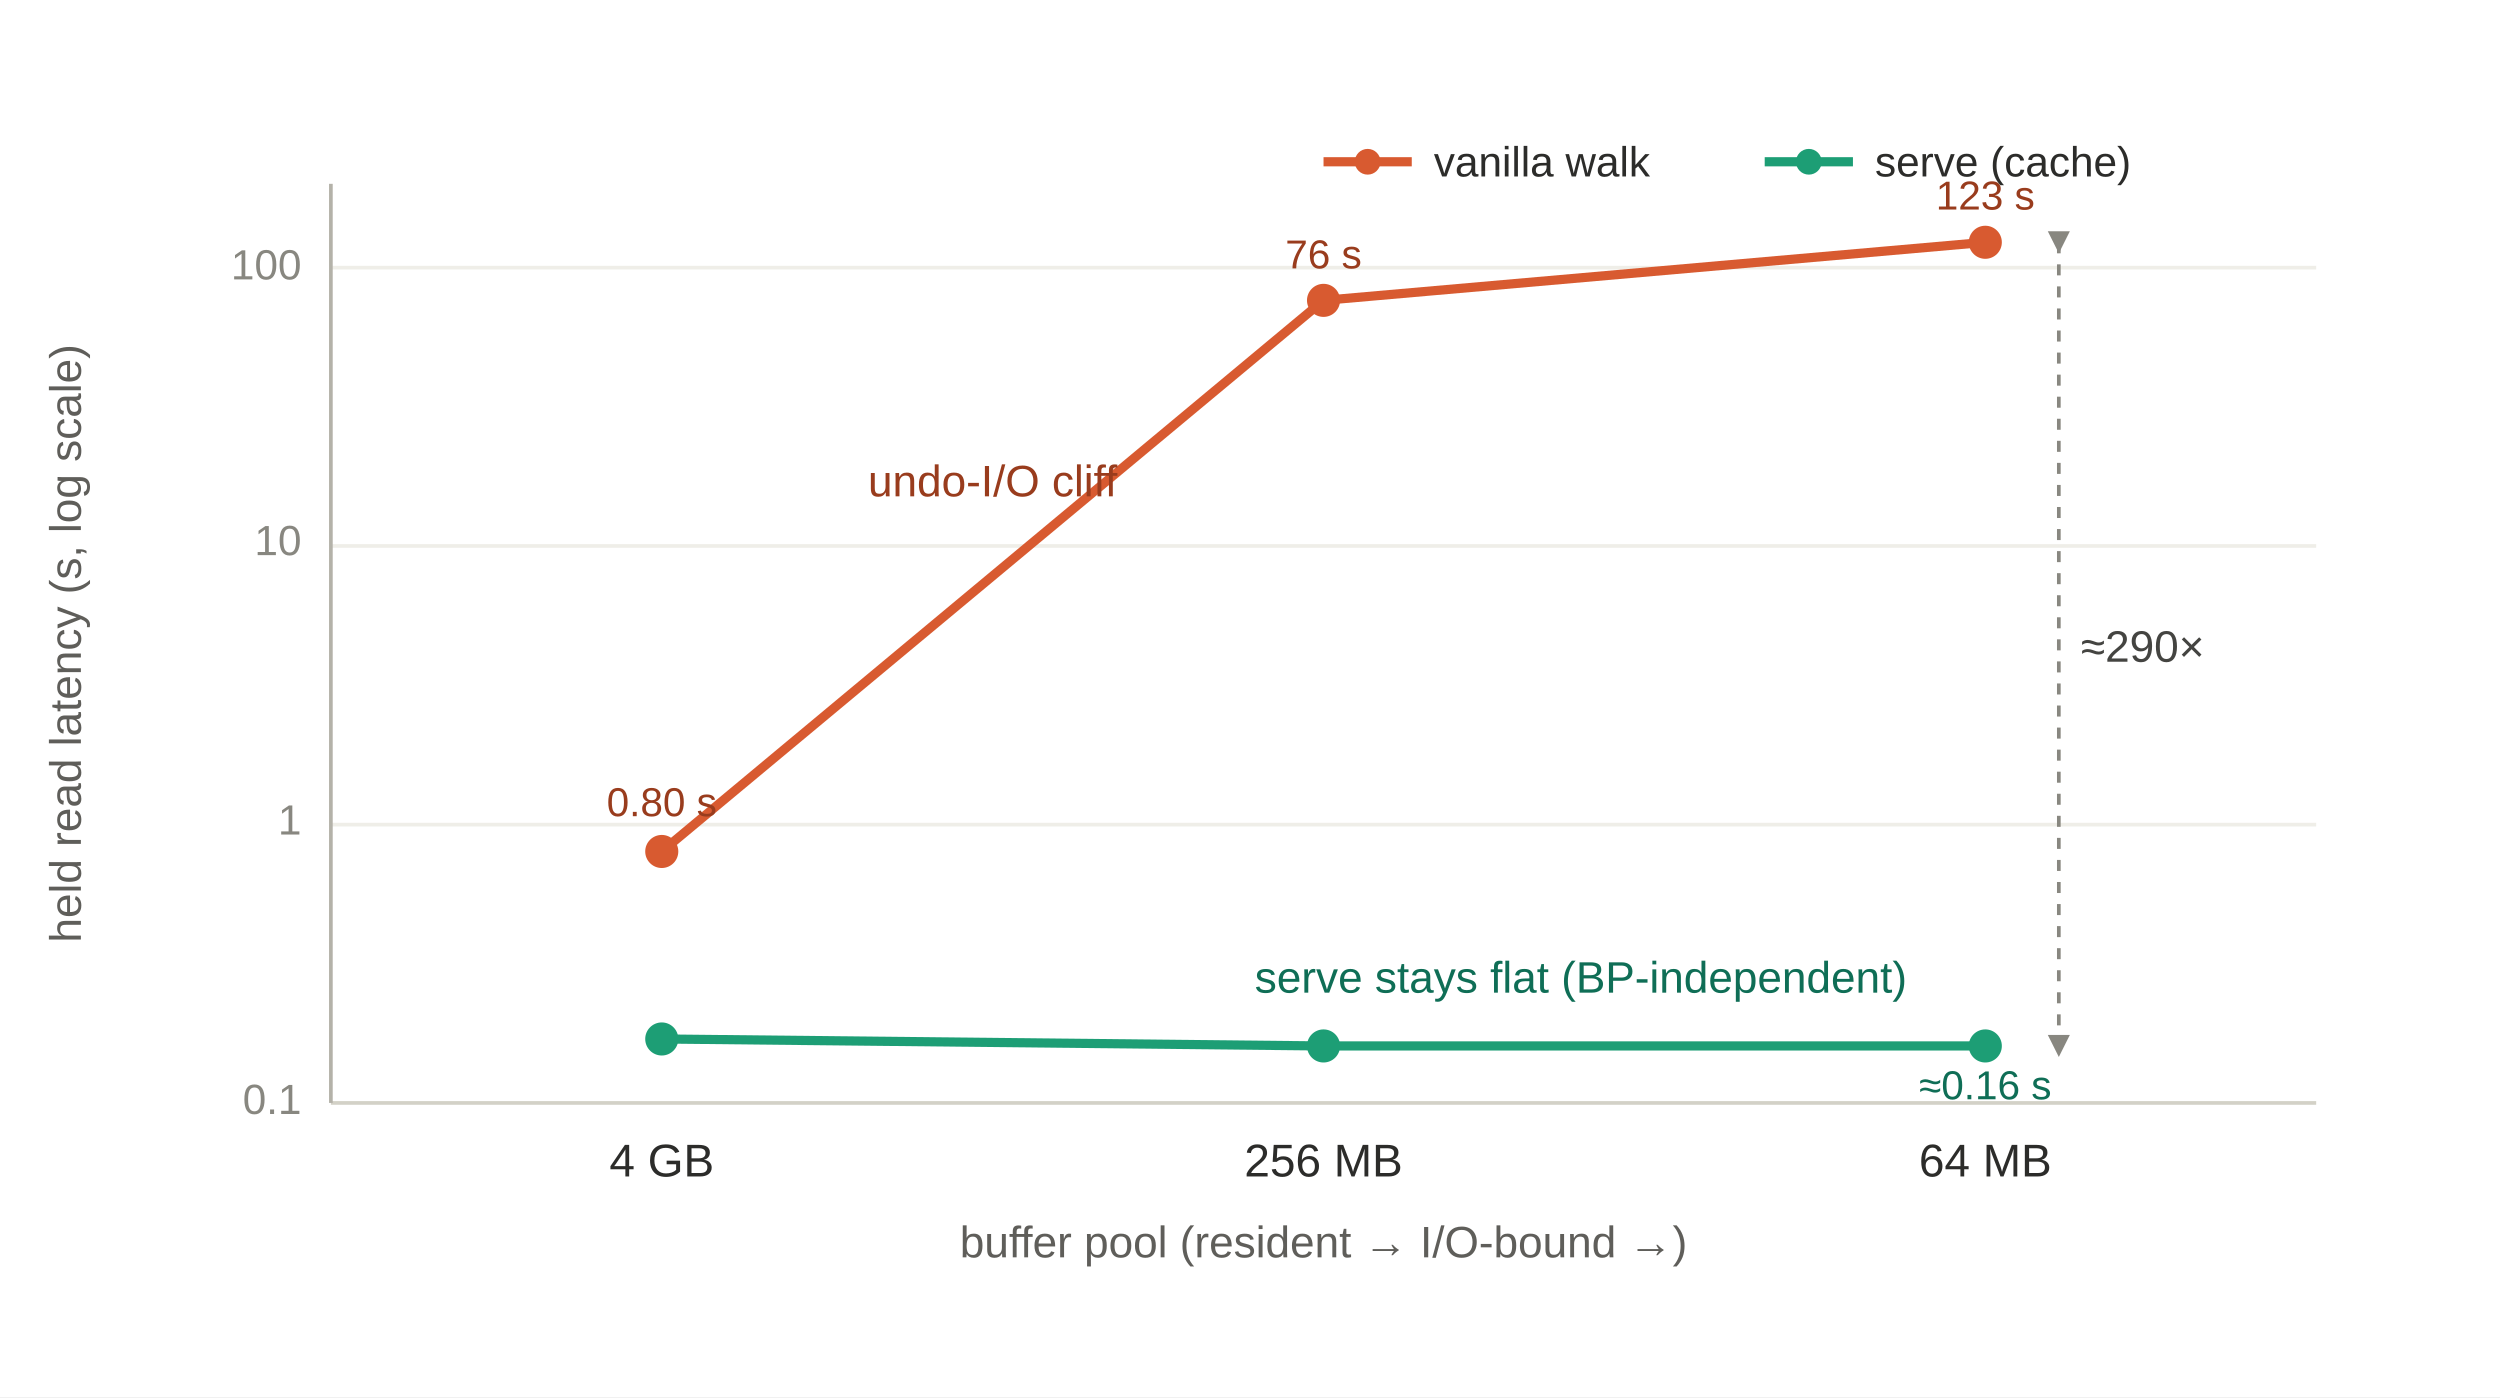
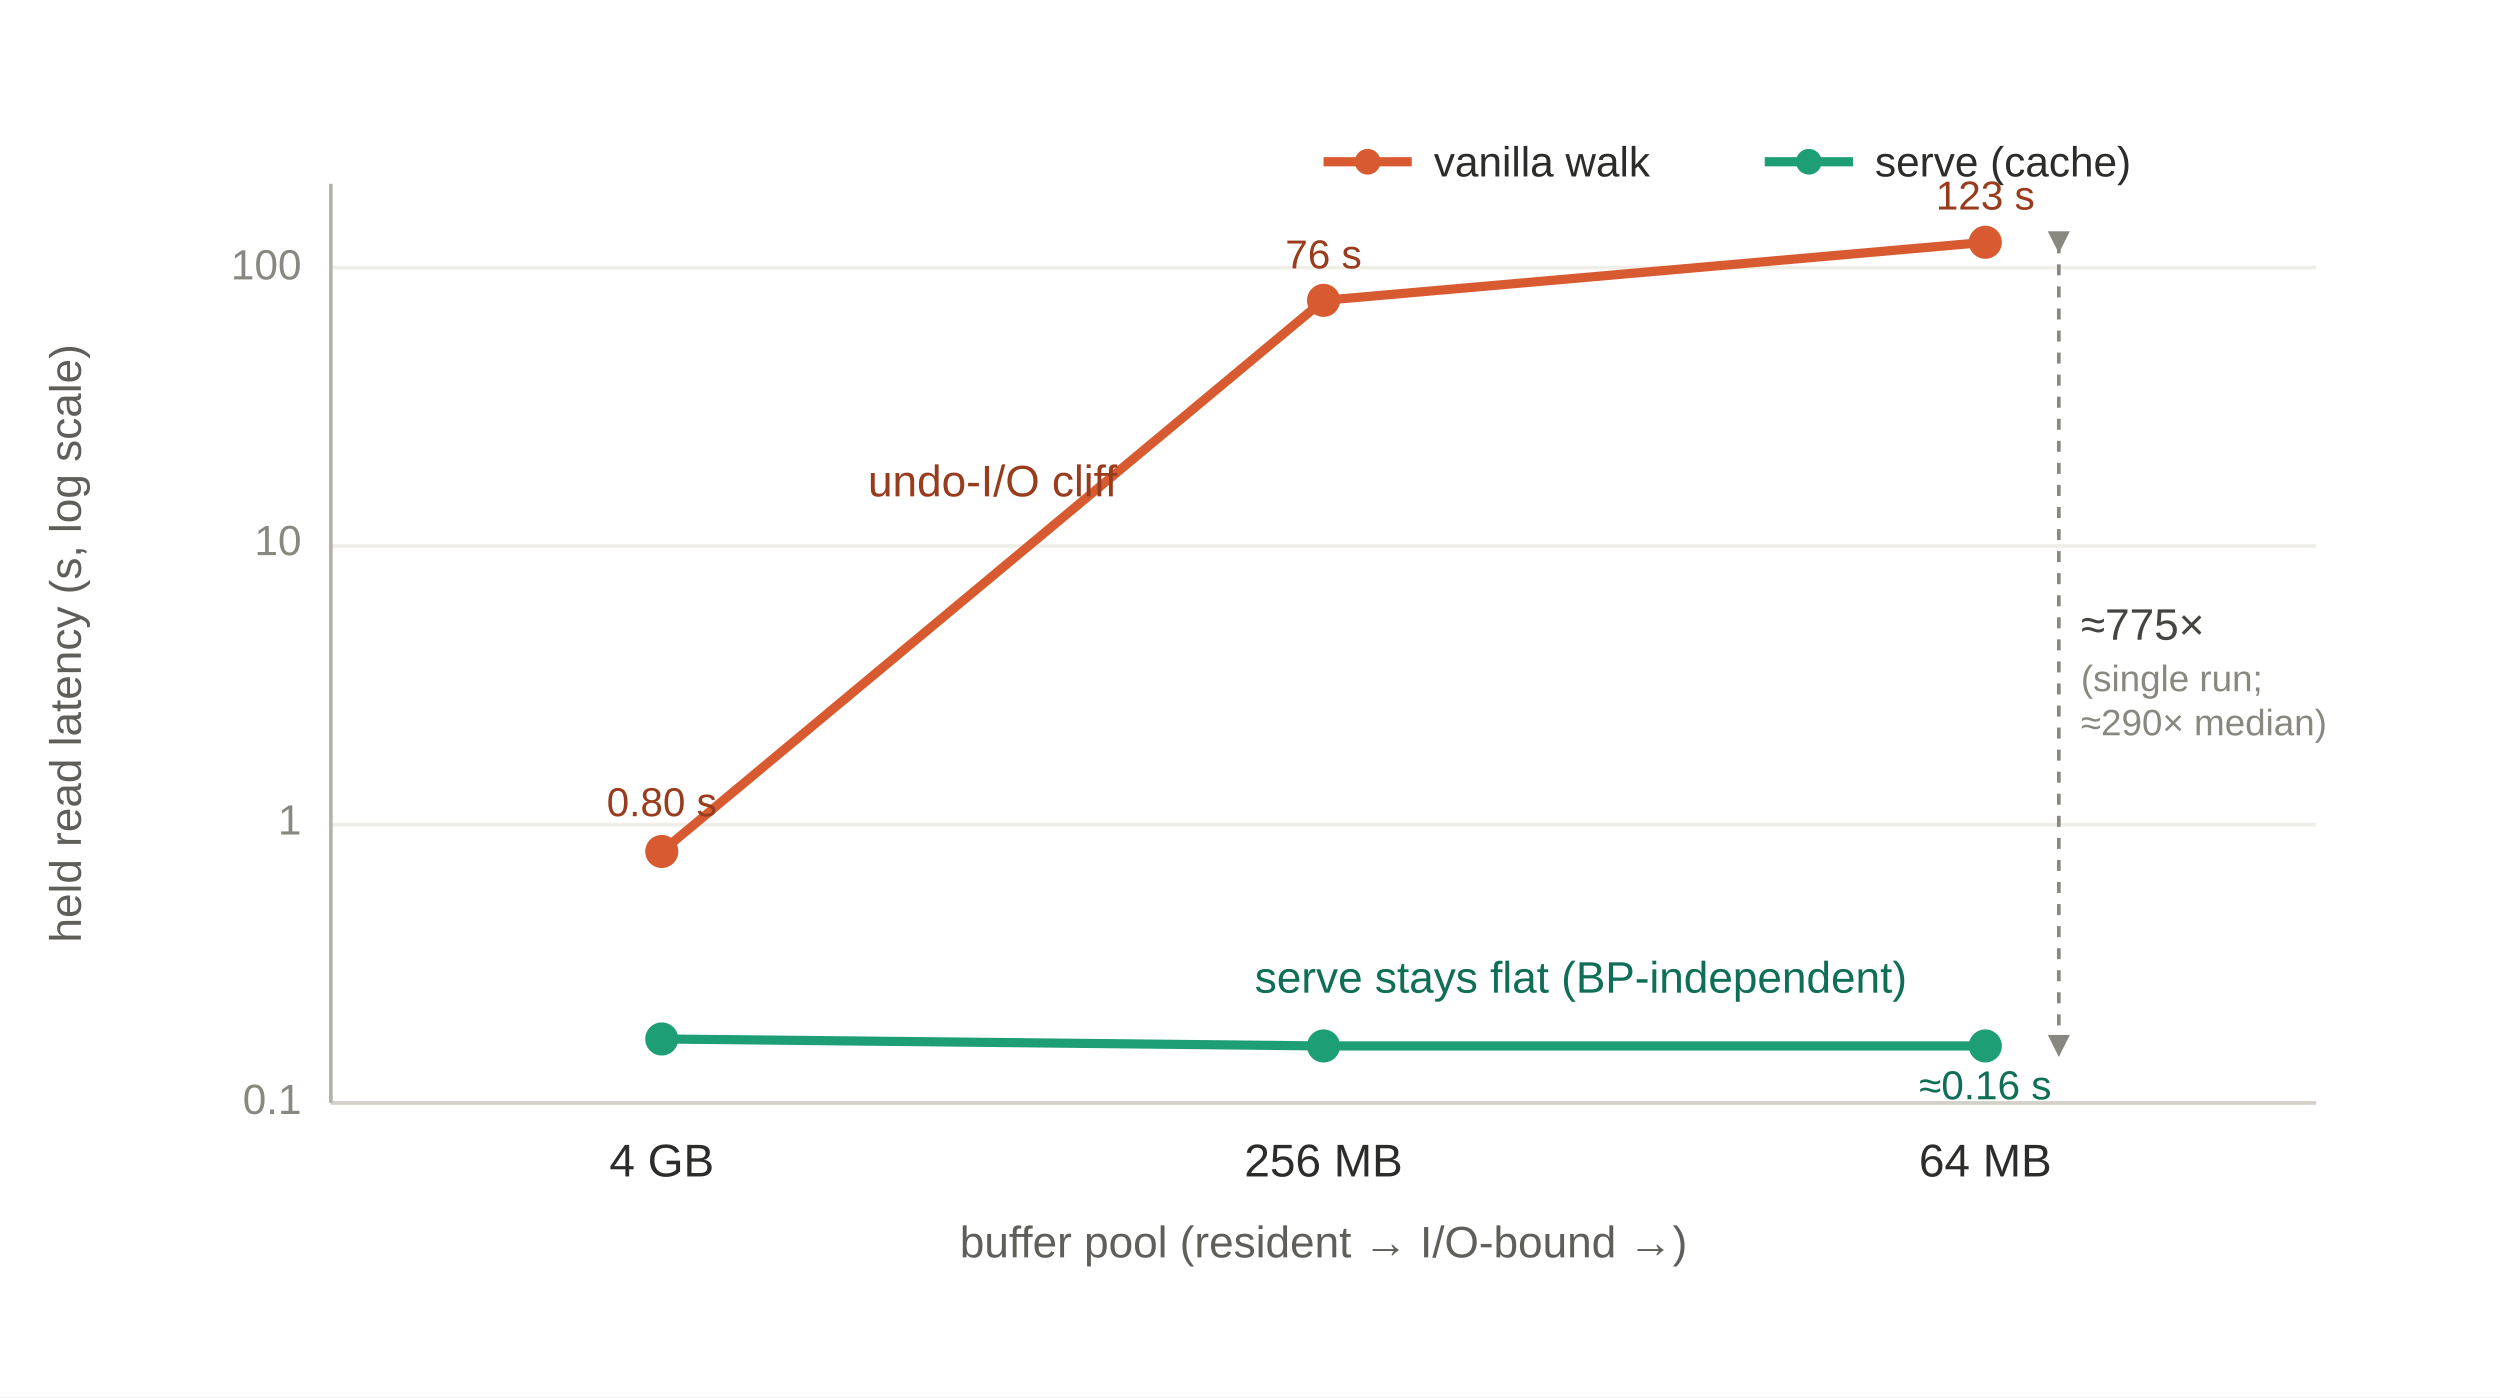
<svg xmlns="http://www.w3.org/2000/svg" viewBox="0 0 680 380" font-family="'Segoe UI',Arial,sans-serif" role="img">
  <defs>
    <marker id="ah2" viewBox="0 0 10 10" refX="5" refY="5" markerWidth="6" markerHeight="6" orient="auto">
      <path d="M0 0 L10 5 L0 10 z" fill="#888780" />
    </marker>
  </defs>
  <rect x="0" y="0" width="680" height="380" fill="#ffffff" />
  <g font-size="11.5" fill="#888780">
    <line x1="90" y1="300" x2="630" y2="300" stroke="#D3D1C7" />
    <line x1="90" y1="224.3" x2="630" y2="224.3" stroke="#EFEEE8" />
    <line x1="90" y1="148.5" x2="630" y2="148.5" stroke="#EFEEE8" />
    <line x1="90" y1="72.8" x2="630" y2="72.8" stroke="#EFEEE8" />
    <text x="82" y="303" text-anchor="end">0.1</text>
    <text x="82" y="227" text-anchor="end">1</text>
    <text x="82" y="151" text-anchor="end">10</text>
    <text x="82" y="76" text-anchor="end">100</text>
    <line x1="90" y1="50" x2="90" y2="300" stroke="#B4B2A9" />
  </g>
  <text x="22" y="175" font-size="12" fill="#5F5E5A" transform="rotate(-90 22 175)" text-anchor="middle">held read latency (s, log scale)</text>
  <g font-size="12.5" fill="#2C2C2A" text-anchor="middle">
    <text x="180" y="320">4 GB</text>
    <text x="360" y="320">256 MB</text>
    <text x="540" y="320">64 MB</text>
    <text x="360" y="342" font-size="12" fill="#5F5E5A">buffer pool (resident → I/O-bound →)</text>
  </g>
  <polyline points="180,231.6 360,81.7 540,65.9" fill="none" stroke="#D85A30" stroke-width="2.5" />
  <g fill="#D85A30">
    <circle cx="180" cy="231.6" r="4.5" />
    <circle cx="360" cy="81.7" r="4.5" />
    <circle cx="540" cy="65.9" r="4.5" />
  </g>
  <text x="180" y="222" font-size="11" fill="#993C1D" text-anchor="middle">0.80 s</text>
  <text x="360" y="73" font-size="11" fill="#993C1D" text-anchor="middle">76 s</text>
  <text x="540" y="57" font-size="11" fill="#993C1D" text-anchor="middle">123 s</text>
  <polyline points="180,282.6 360,284.5 540,284.5" fill="none" stroke="#1D9E75" stroke-width="2.5" />
  <g fill="#1D9E75">
    <circle cx="180" cy="282.6" r="4.5" />
    <circle cx="360" cy="284.5" r="4.5" />
    <circle cx="540" cy="284.5" r="4.5" />
  </g>
  <text x="540" y="299" font-size="11" fill="#0F6E56" text-anchor="middle">≈0.16 s</text>
  <line x1="560" y1="65.9" x2="560" y2="284.5" stroke="#888780" stroke-dasharray="3 3" marker-start="url(#ah2)" marker-end="url(#ah2)" />
-   <text x="566" y="180" font-size="12" fill="#444441" text-anchor="start">≈290×</text>
+   <text x="566" y="174" font-size="12" fill="#444441" text-anchor="start">≈775×</text>
+   <text x="566" y="188" font-size="10" fill="#888780" text-anchor="start">(single run;</text>
+   <text x="566" y="200" font-size="10" fill="#888780" text-anchor="start">≈290× median)</text>
  <text x="270" y="135" font-size="12" fill="#993C1D" text-anchor="middle">undo-I/O cliff</text>
  <text x="430" y="270" font-size="12" fill="#0F6E56" text-anchor="middle">serve stays flat (BP-independent)</text>
  <g font-size="11.5">
    <line x1="360" y1="44" x2="384" y2="44" stroke="#D85A30" stroke-width="2.5" />
    <circle cx="372" cy="44" r="3.5" fill="#D85A30" />
    <text x="390" y="48" fill="#2C2C2A">vanilla walk</text>
    <line x1="480" y1="44" x2="504" y2="44" stroke="#1D9E75" stroke-width="2.5" />
    <circle cx="492" cy="44" r="3.5" fill="#1D9E75" />
    <text x="510" y="48" fill="#2C2C2A">serve (cache)</text>
  </g>
</svg>
